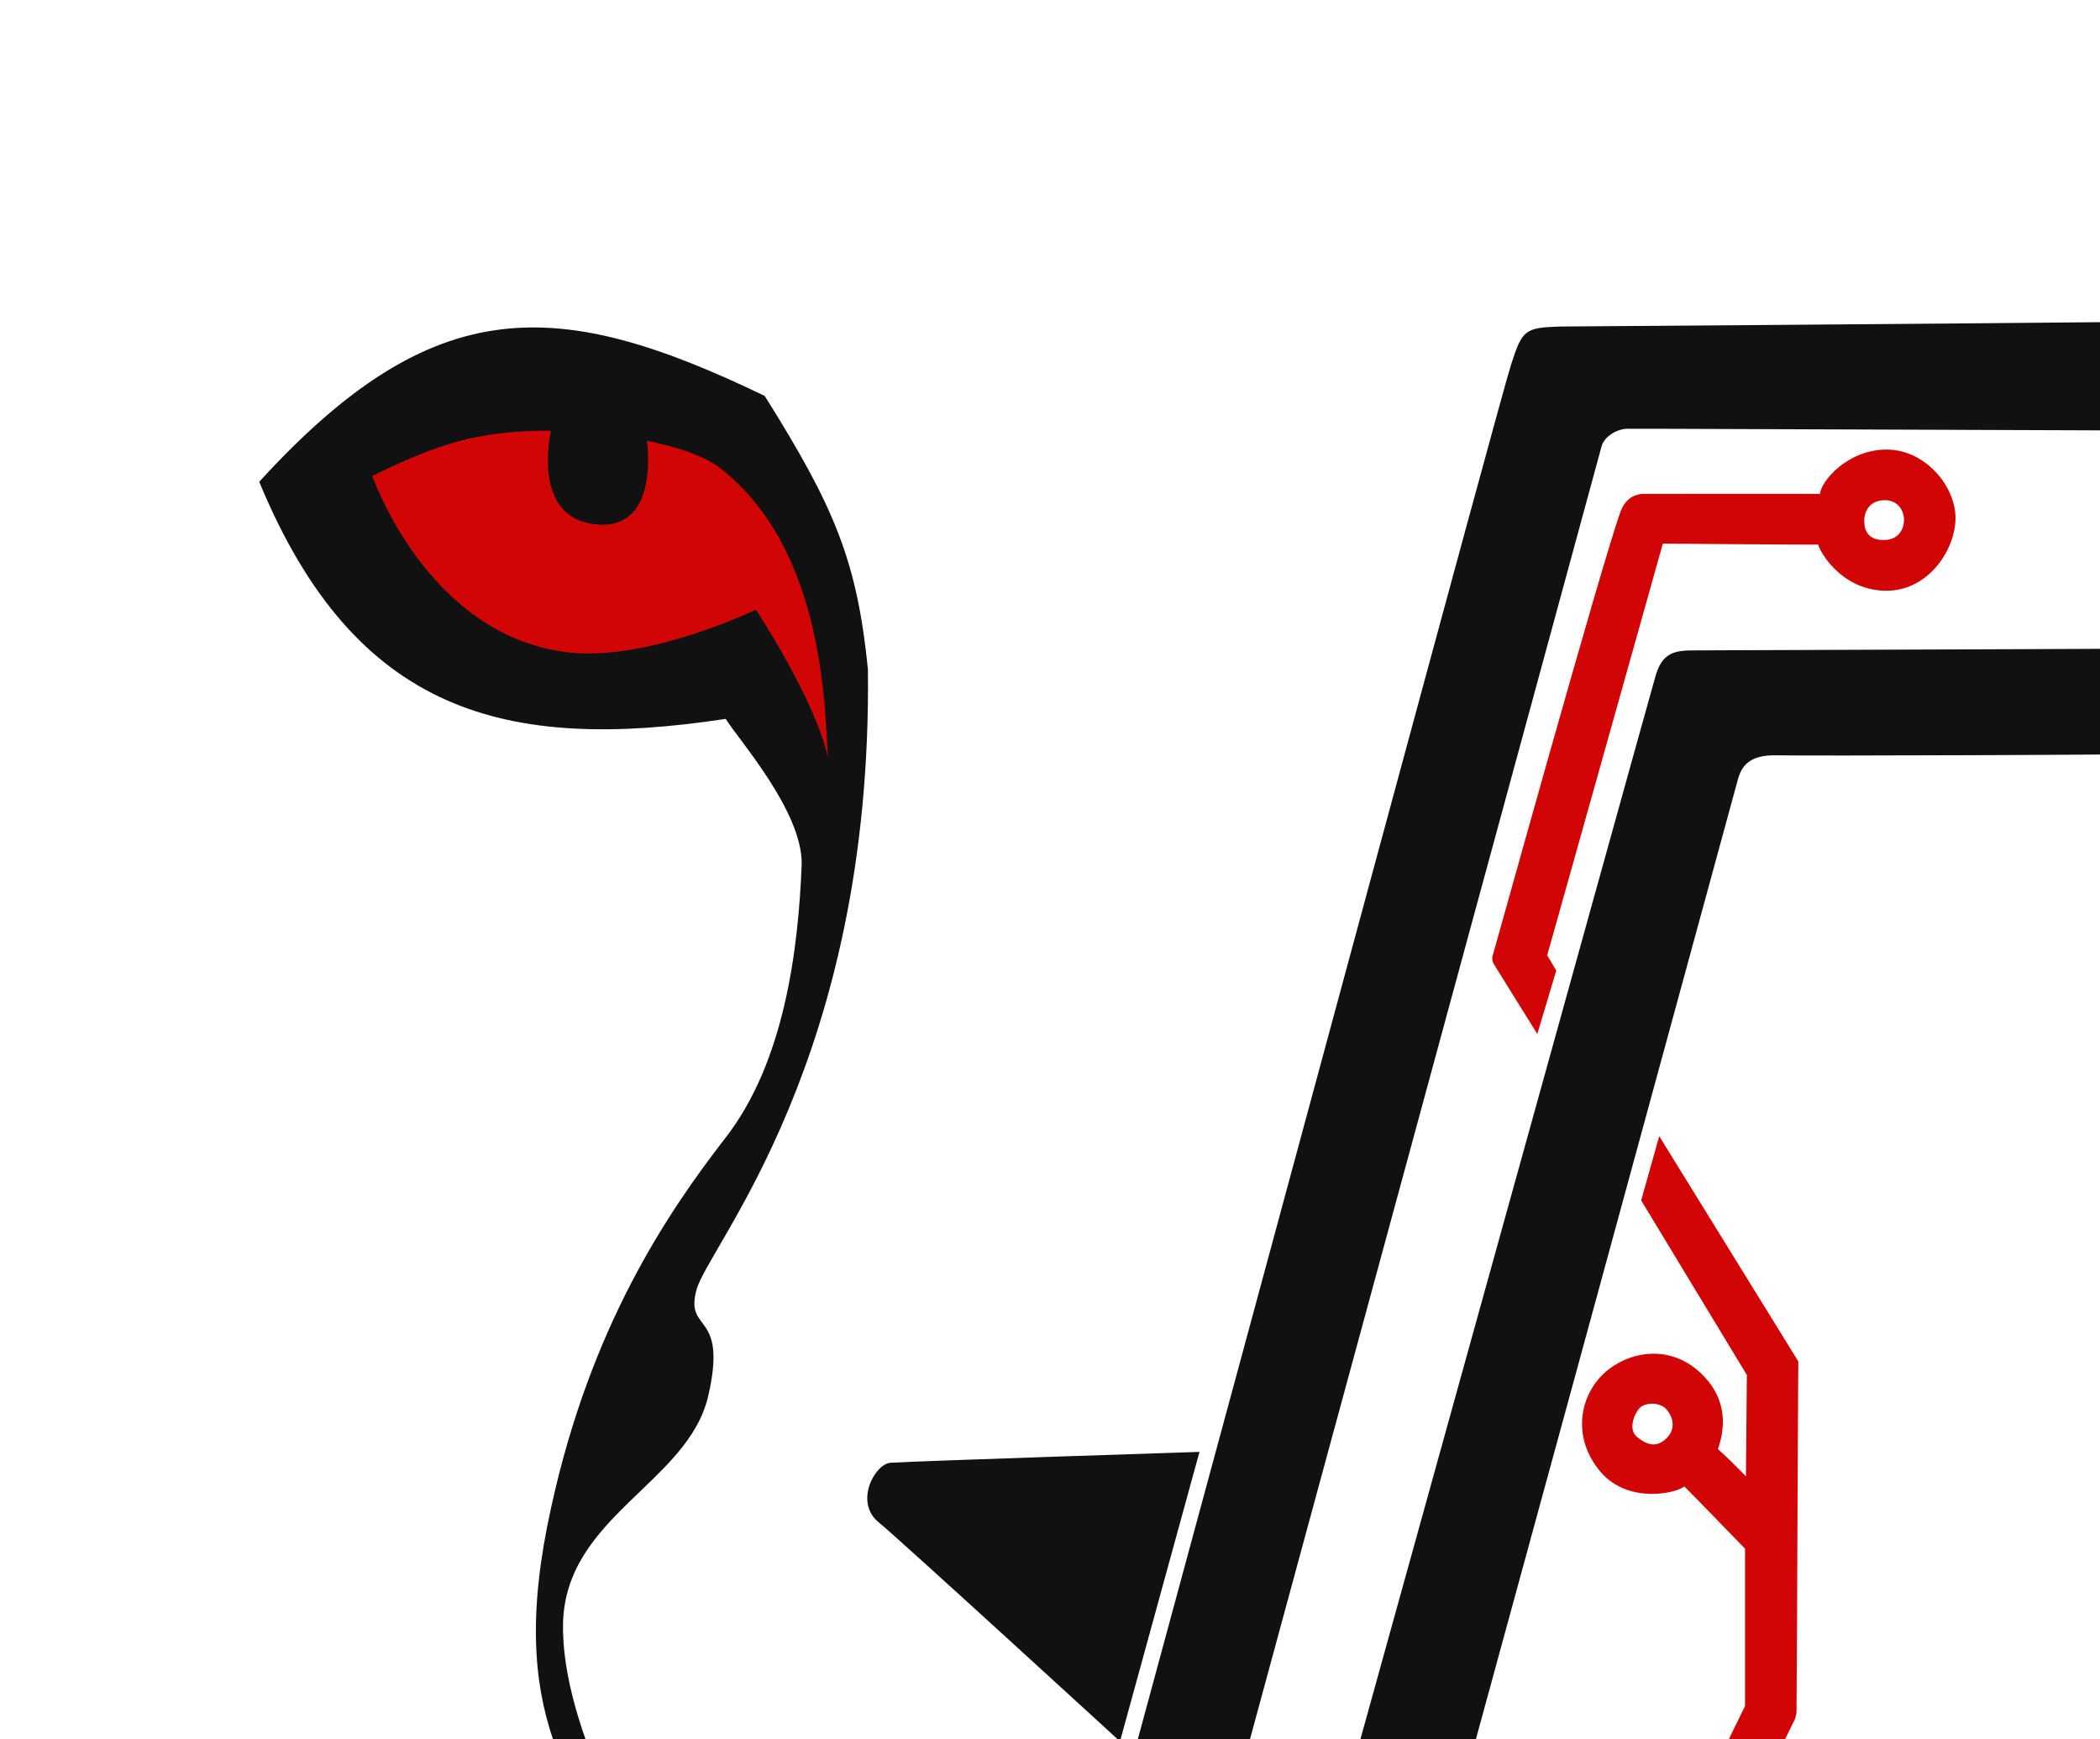
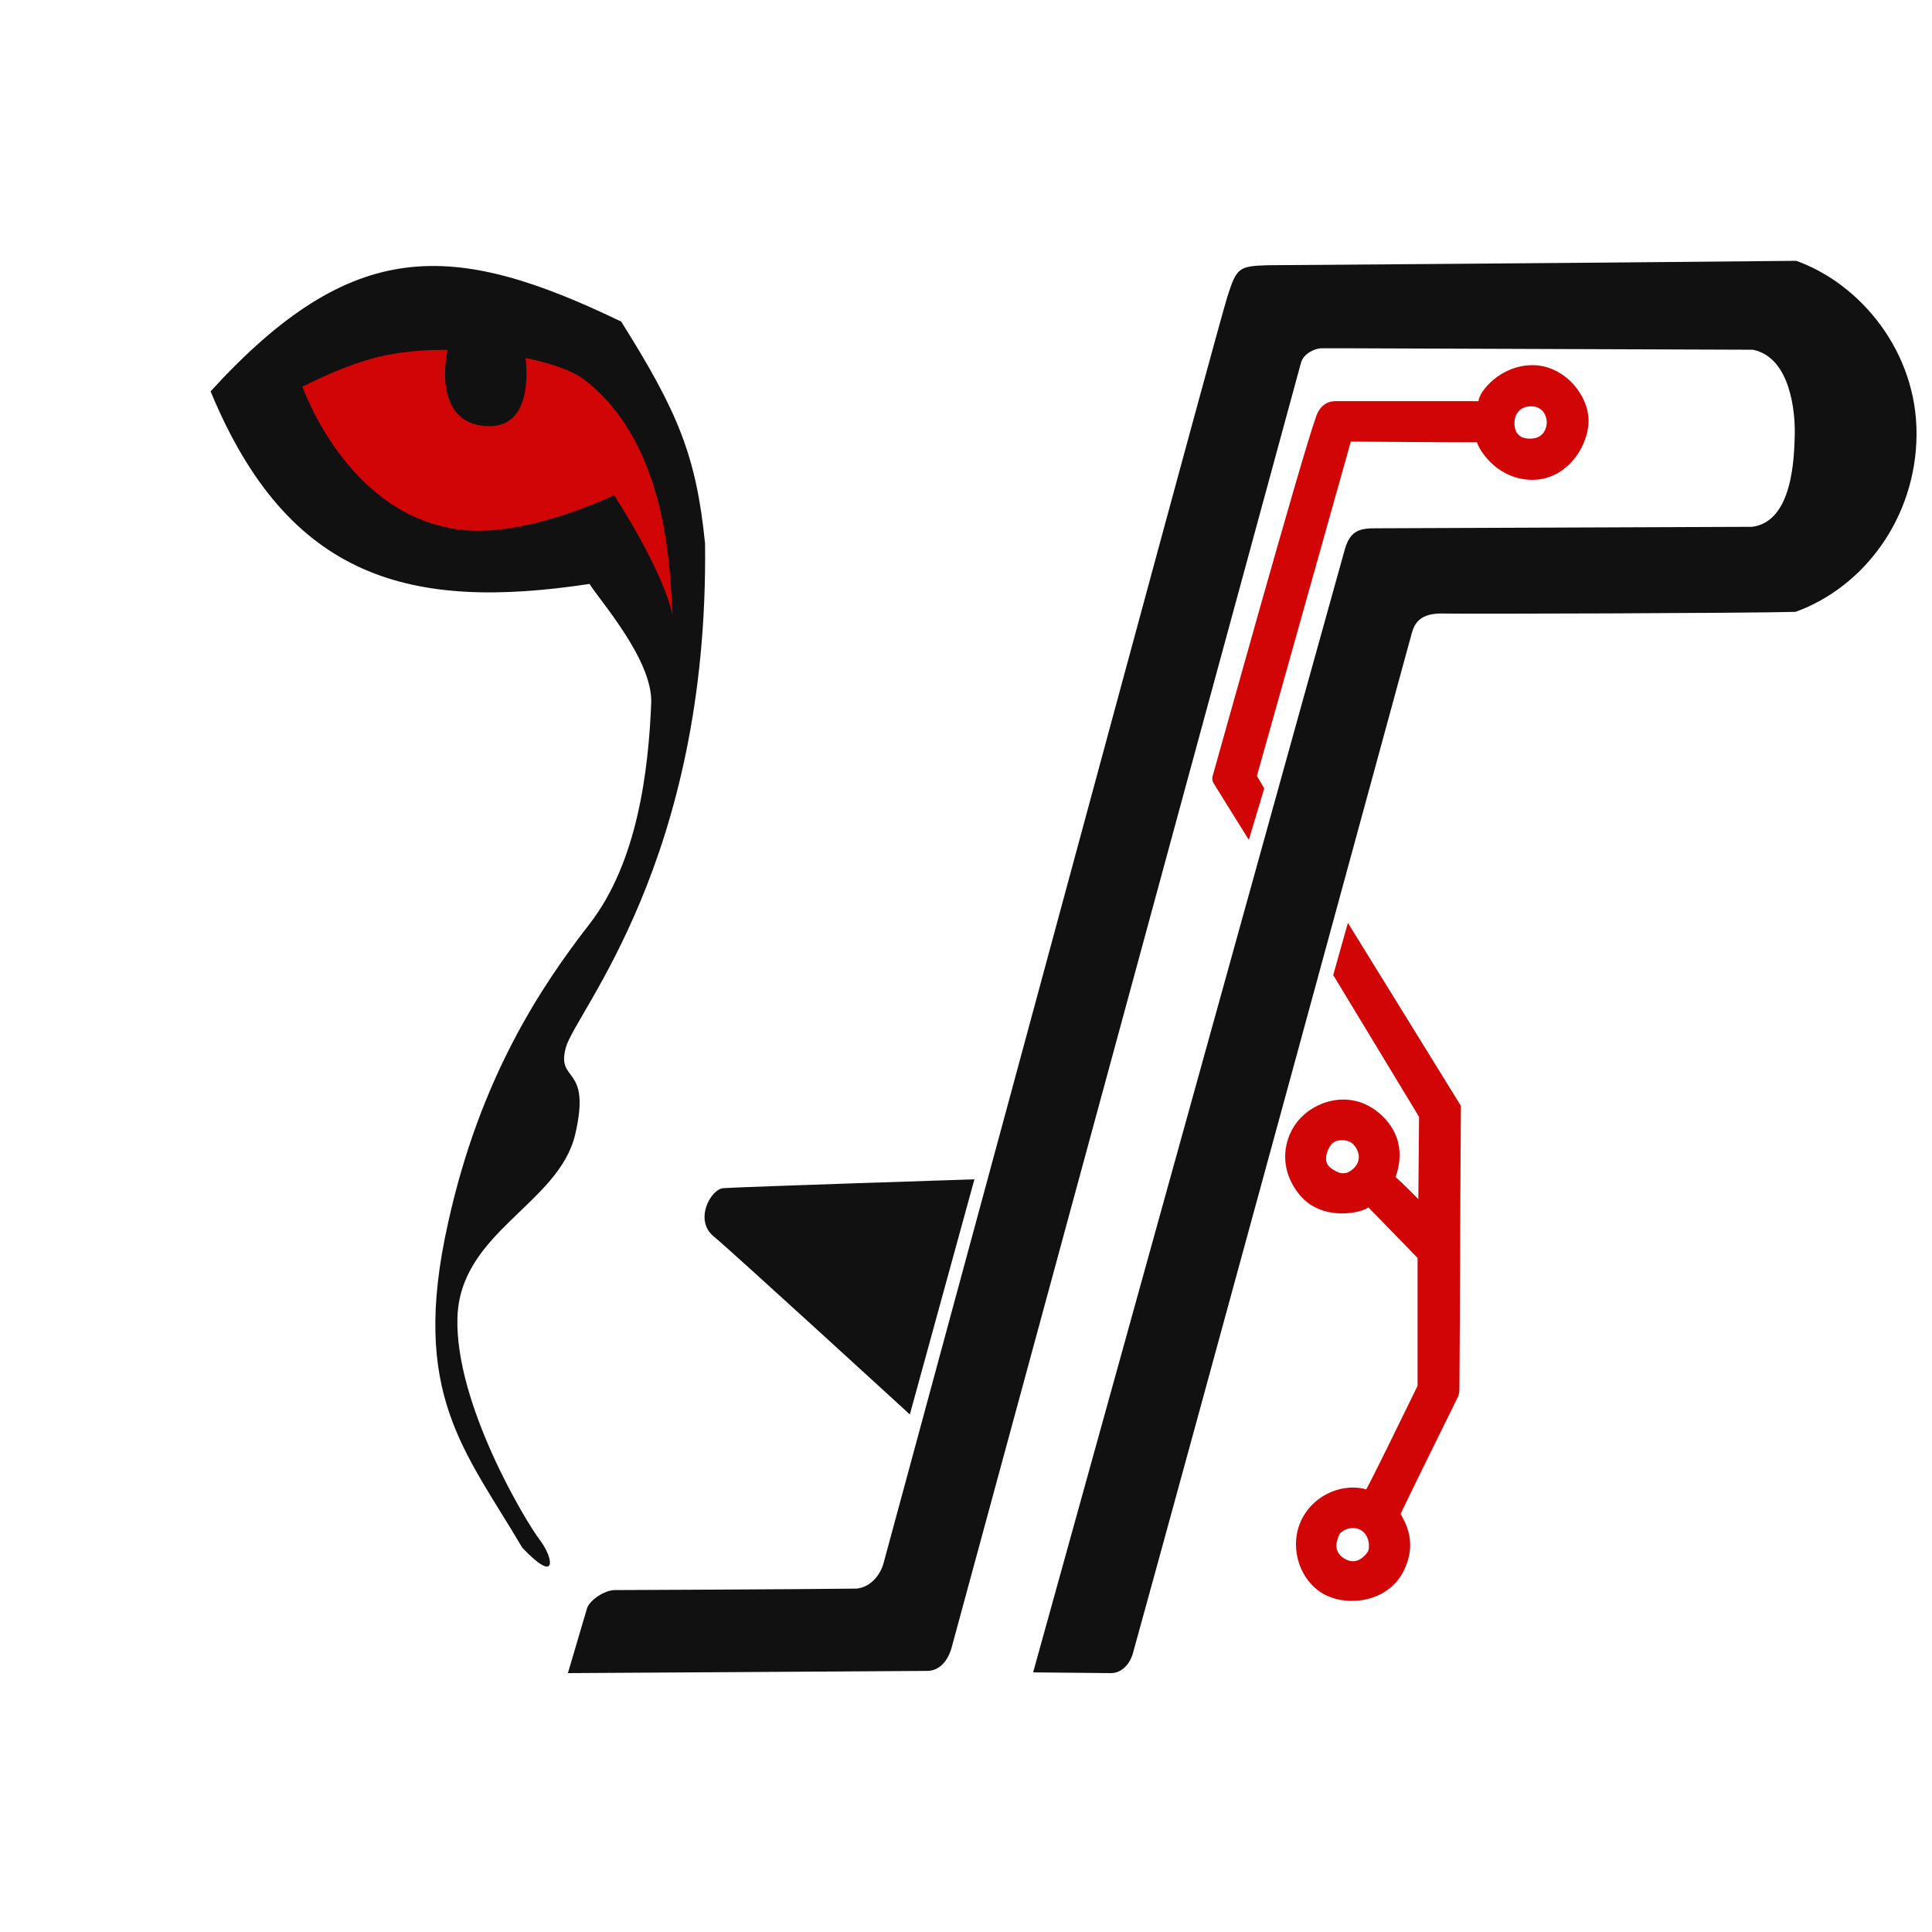
- <svg xmlns="http://www.w3.org/2000/svg" width="1000dp" height="1000dp" viewportWidth="1000" viewportHeight="1000">
+ <svg xmlns="http://www.w3.org/2000/svg" width="1000px" height="1000px" viewportWidth="1000" viewportHeight="1000">
  <path fill="#111" d="M929.715,135c33.066,11.784,62.631,46.942,62.285,90.092S964.591,304,929.335,316.7c-24.756 0.694 -170.617,1.134-182.3,0.856s-14.8,4.7-16.331,10.269S614.152,755.484,586.39,855.731C584.674,861.865,580.133,866.058,575,866c-7.2-0.082-40.257-0.38-40.257-0.38S693.325,293.7,696.147,284.09s7.879-10.649,15.951-10.649c141.832-0.514,175.308-0.658,194.83-0.761,21.063-2.778,21.719-36.017,22.028-47.541s-2.069-40.083-21.648-44.119c-146.486-0.48-219.763-0.838-223.314-0.76s-9.4,2.829-10.634,7.606C608.424,426.135,494.42,845.915,492.583,852.688s-6.188,12.087-12.533,12.171c-6.434 0.085 -186.1,1.141-186.1,1.141s8.683-29.386,9.875-33.469,8.911-9.509,14.431-9.509,92.8-0.38,124.95-0.76c6.333-0.46,11.979-5.786,14.052-12.932C540.081,504.219,630.7,167.8,635.382,153.256s5.748-15.5,20.508-15.974C790.574,136.326,898.9,135.347,929.715,135ZM270.342,801.1c18.45,19.469,16.237,5.326,9.009-4.1s-43.82-70.273-42.588-114.869,52.617-58.856,61.016-95.177-9.962-26.165-4.914-44.717,74.012-96.528,72.072-260.917c-4.578-45.438-13.982-68.027-43.407-114.869-87.188-42.022-138.993-44.4-212.53,36.1,40.387,97.733,103.863,113.66,196.15,99.69,5.311,8.648,32.288,38.857,31.941,61.127-1.417,35.661-7.142,82.878-31.941,114.869s-56.719,79.436-73.3,155.073C212.169,721.362,240.529,750.577,270.342,801.1ZM504.356,610.416s-116.678,3.769-129.886,4.564c-6.591 0.4 -15.469,16.636-4.938,25.1,7.868,6.325,101.4,92.041,101.4,92.041Z" />
  <path fill="#d10505" d="M348.147,318.645c-1.418-17.039-0.329-87.4-45.864-122.253-9.5-7.271-30.3-11.077-30.3-11.077s5.577,36.087-19.421,35.26c-30.035-0.995-20.884-39.467-20.884-39.467a154.076,154.076,0,0,0-30.947,2.566c-21.015,3.955-44.173,16.7-44.226,16.41-0.159-0.865,22.831,67.807,83.128,74.254,33.584,3.592,78.214-18.05,78.214-18.05S343.185,294.861,348.147,318.645ZM792.993,189.007c16.539-0.171,29.584,15.626,29.243,29.286s-12.139,30.9-30.383,30.046-26.838-16.79-27.344-19.4c-2.242 0.145 -65.323-0.38-65.323-0.38L650.573,401.613l3.8,6.466L646.4,434.7s-17.591-28.174-18.23-29.285a4.73,4.73,0,0,1-0.38-4.184c0.365-0.992,45.835-164.891,53.55-185.983,1.915-5.234,5.6-7.606,9.874-7.606-10.34,0,70.515-0.073,74.058,0C765.557,202.647,776.454,189.178,792.993,189.007Zm-0.76,21.3c-6.046 0.142 -8.284,4.592-8.355,8.367s1.171,8.51,8.355,8.368,8.569-6.137,8.355-9.129S798.279,210.163,792.233,210.306ZM697.667,477.68l58.486,94.7s-0.03,3.745-0.044,5.809c-0.327,46.71-0.362,93.958-0.715,140.619a9.946,9.946,0,0,1-0.76,4.184c-9.747,19.648-27.154,55.158-29.623,60.473,0,1.483,9.912,12.732,1.519,29.666s-30.943,18.94-42.915,11.029-16.53-25.188-9.5-38.413,22.18-18.047,33.041-14.833c3.7-6.675,18.1-36.261,26.585-53.627V651.112s-22.984-23.737-25.534-26.189c-3.163,2.861-23.6,7.549-35.231-6.14s-9.107-30.508 0.379 -40.315,27.626-14.188,41.4-1.521,9.33,27.118,7.6,32.328c3.672,3.065,11.773,11.41,11.773,11.41l0.38-42.6-44.435-73.4Zm-8.736,114.86c-2.364,3.185-4.131,8.932-0.379,11.791s7.668,4.708,12.153 0.38 ,2.393-9.856-0.38-12.551S691.3,589.355,688.931,592.54Zm15.192,199.3c-4.905-2.533-10.324 0.743 -11.014,2.662s-3.856,8.18,2.659,12.171,10.926-1.581,12.153-3.423S709.028,794.368,704.123,791.835Z" />
</svg>
